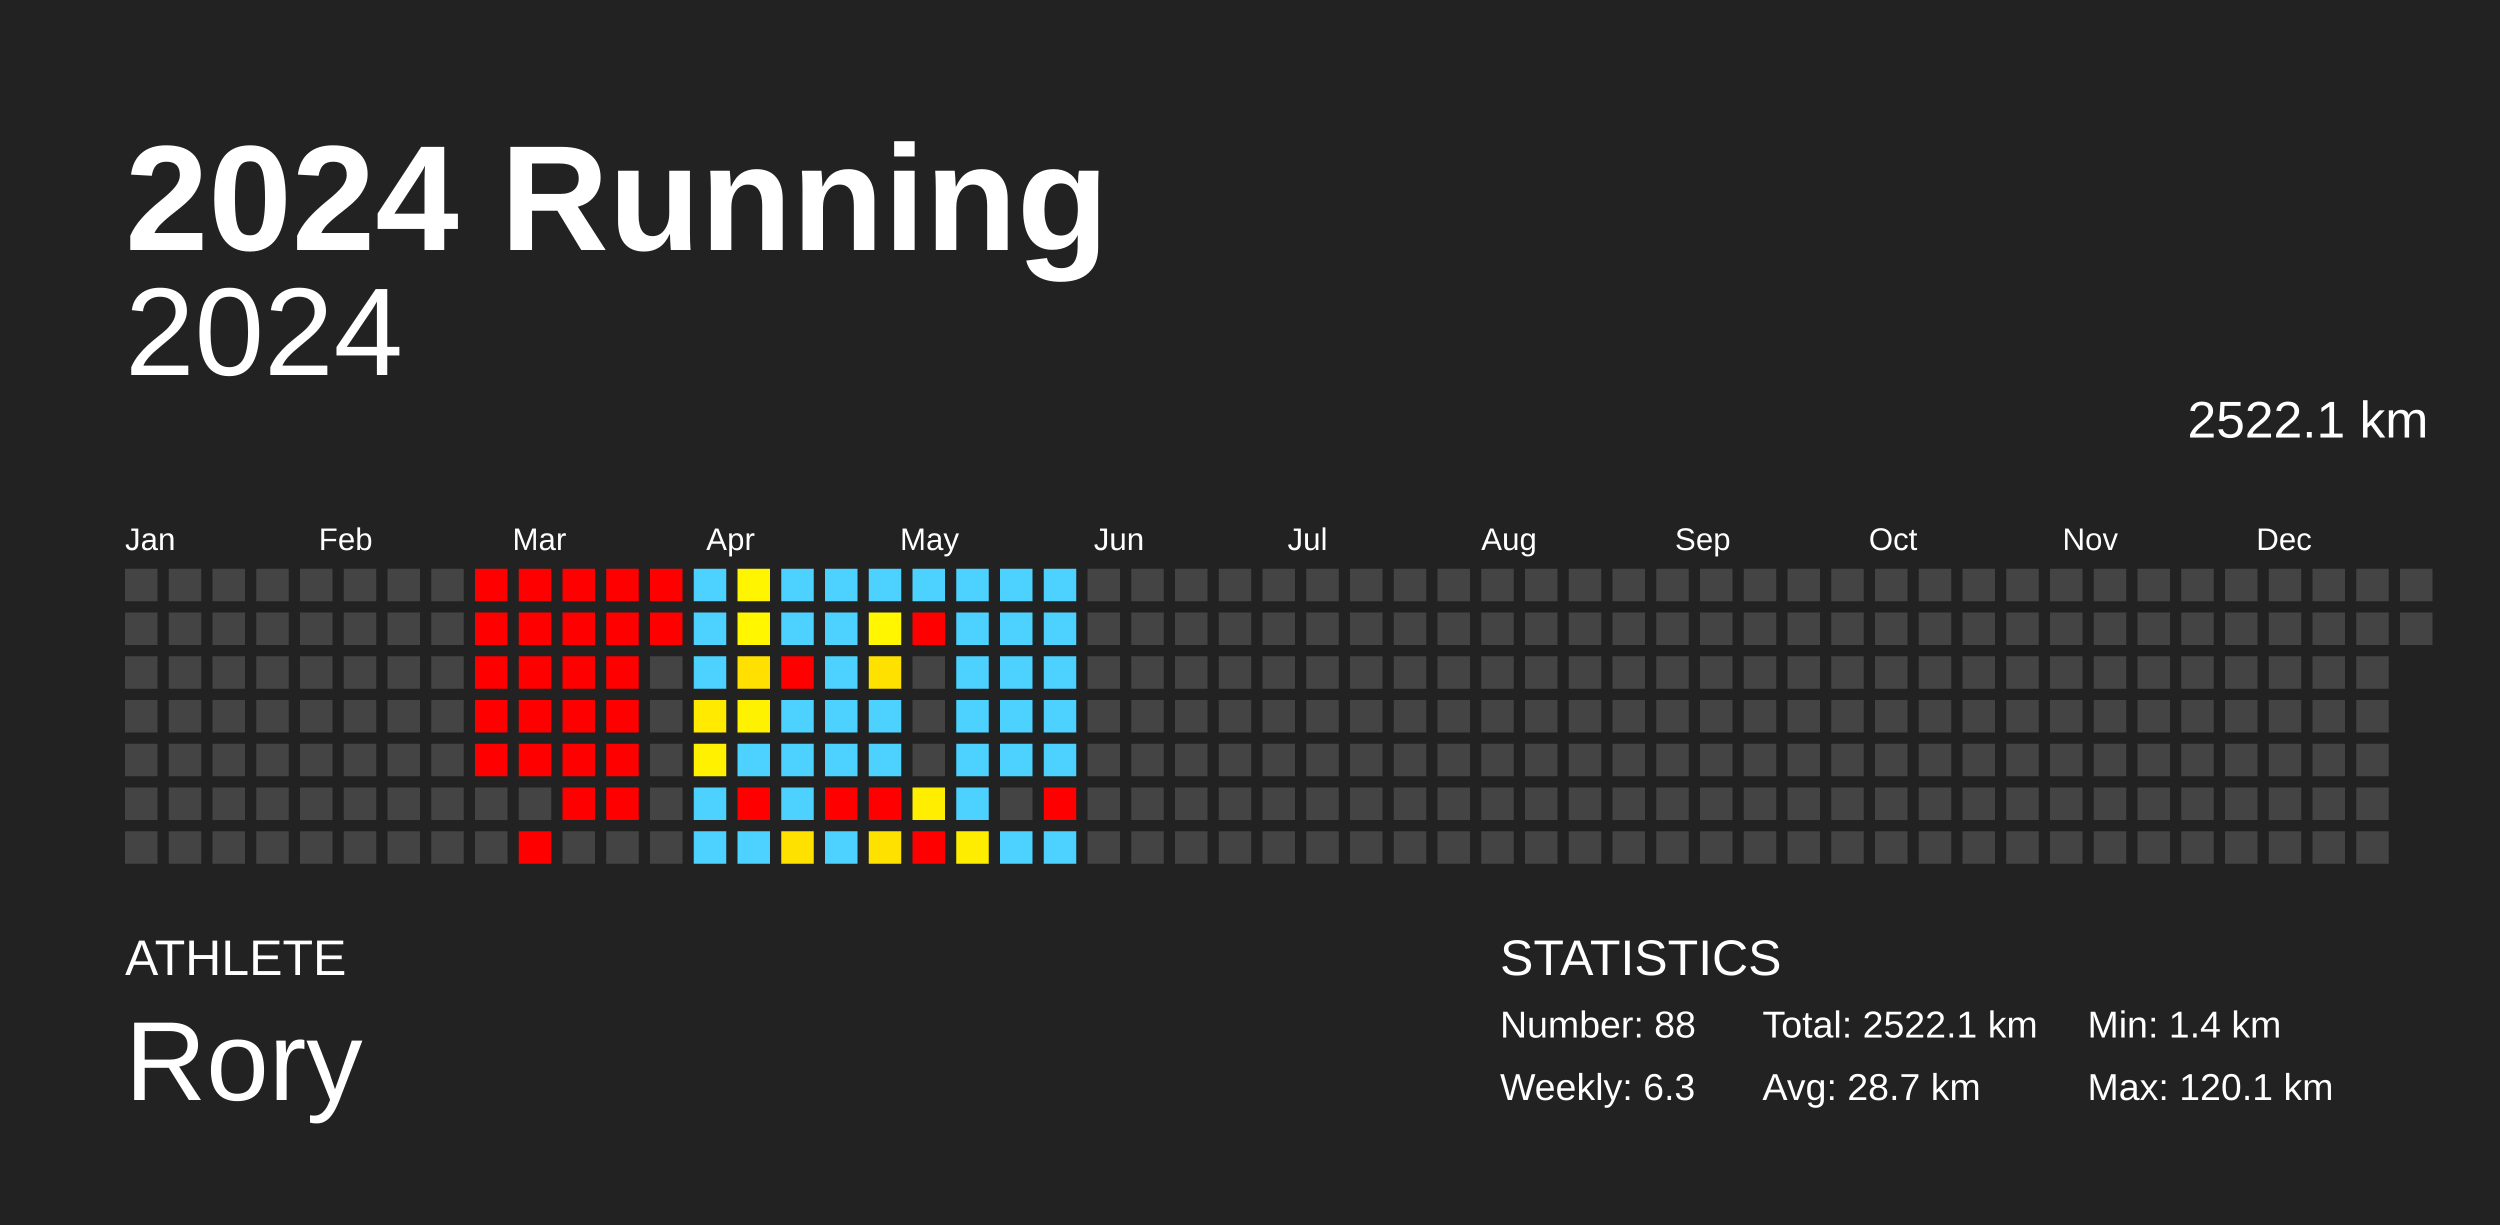
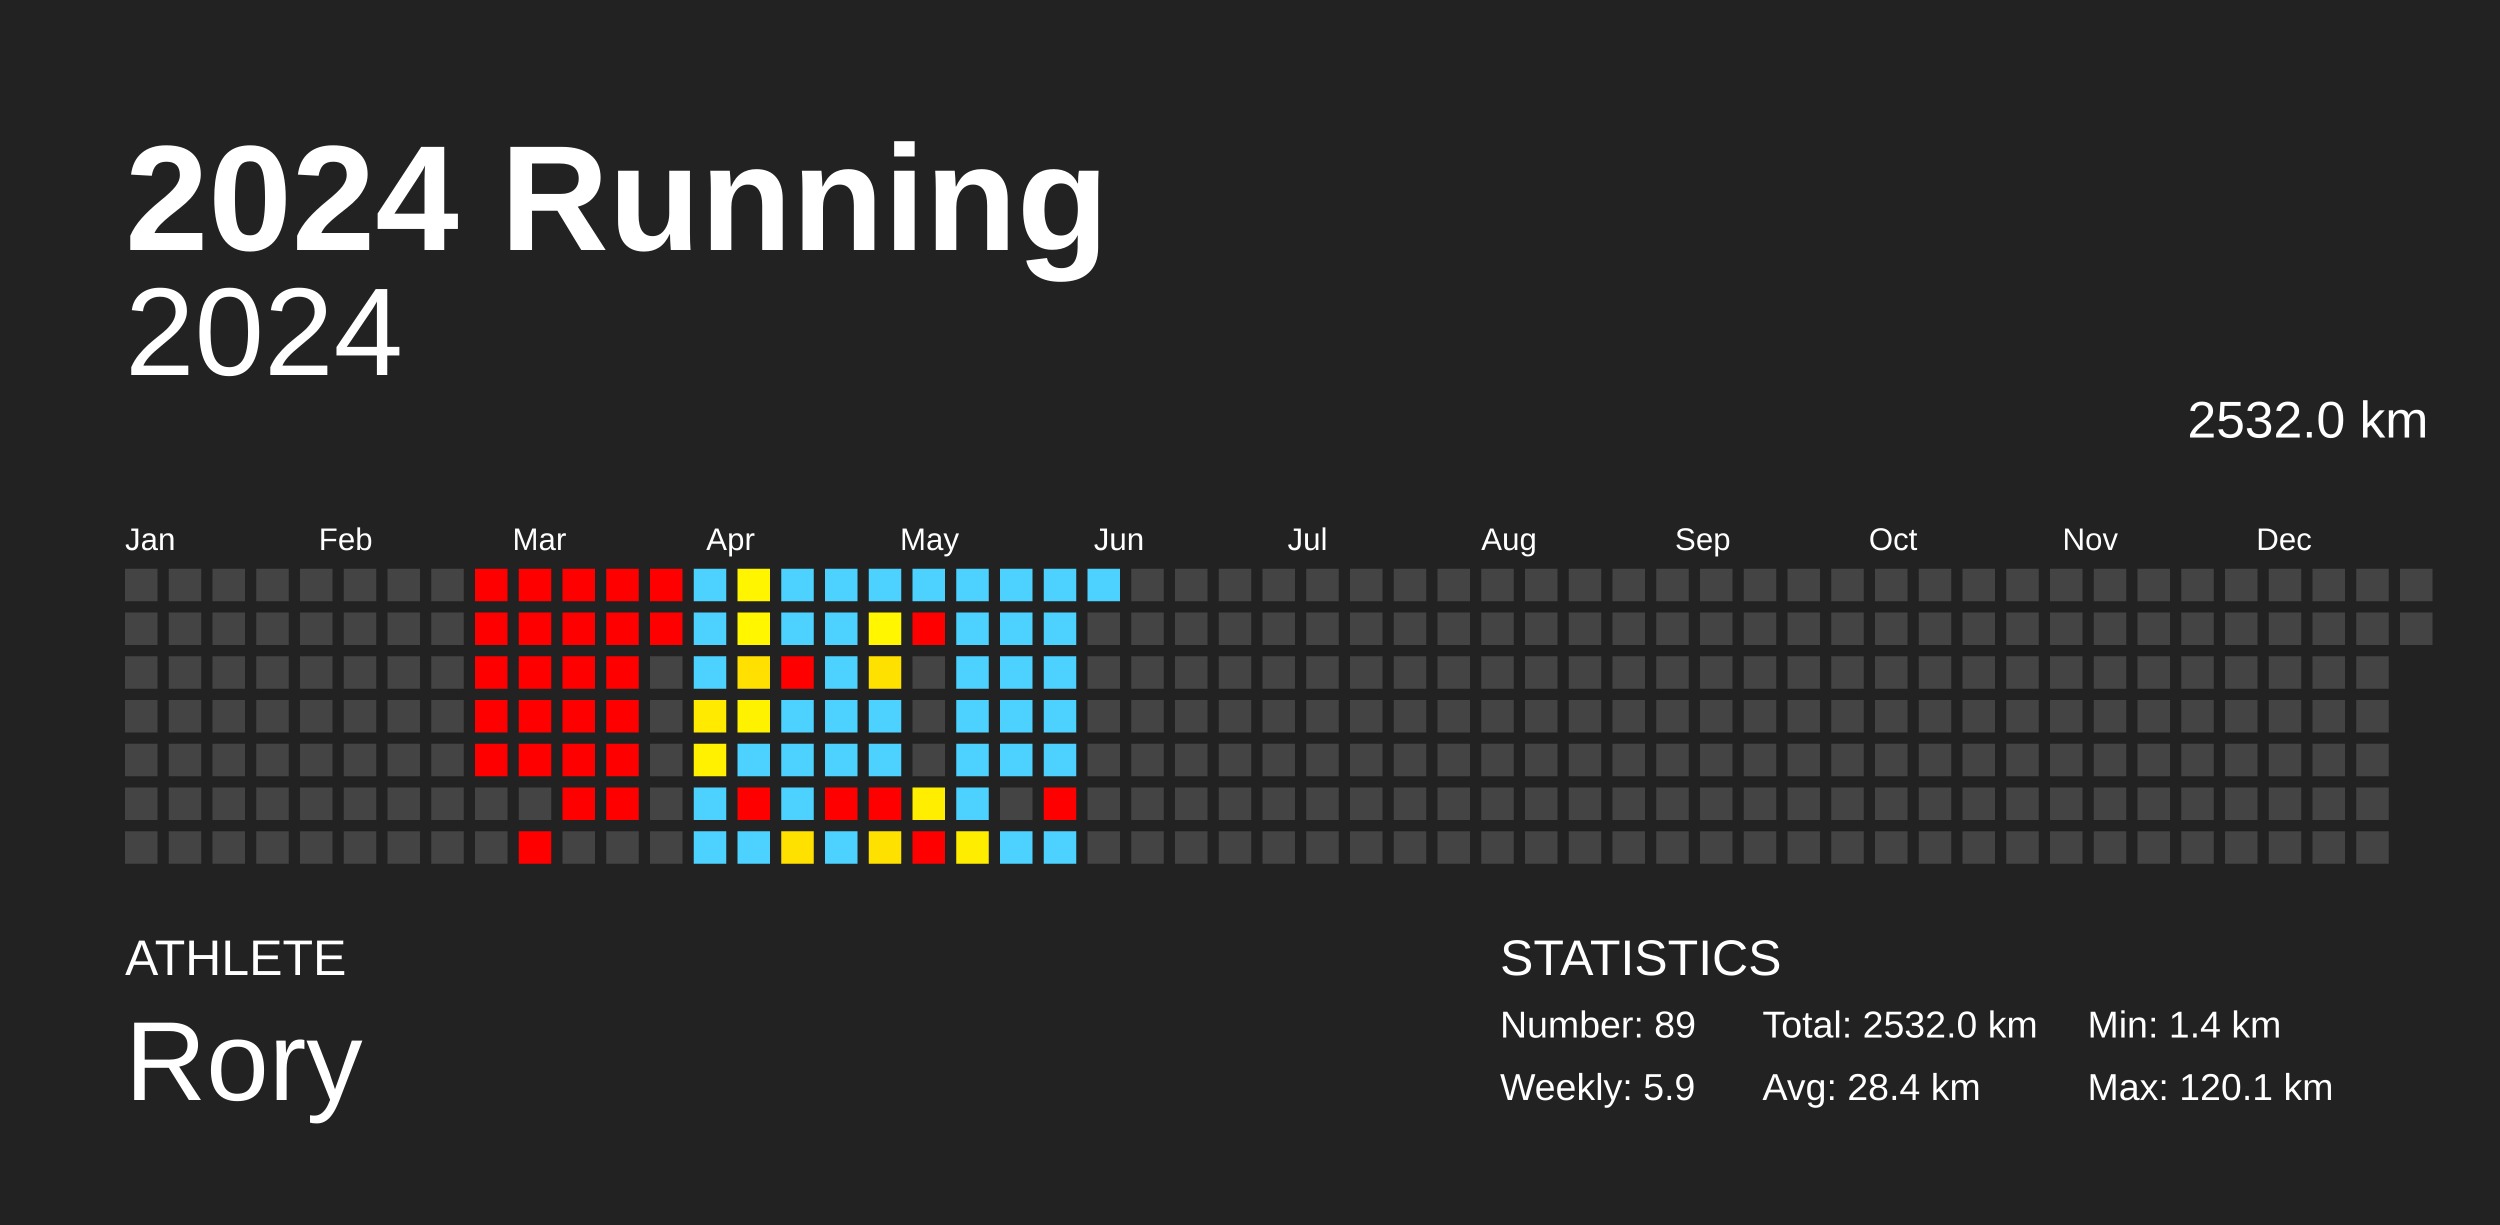
<svg xmlns="http://www.w3.org/2000/svg" baseProfile="full" height="98mm" version="1.1" viewBox="0,0,200,98" width="200mm">
  <defs />
  <rect fill="#222222" height="98" width="200" x="0" y="0" />
  <text fill="#FFFFFF" style="font-size:12px; font-family:Arial; font-weight:bold;" x="10" y="20">2024 Running</text>
  <text fill="#FFFFFF" style="font-size:4px; font-family:Arial" x="10" y="78">ATHLETE</text>
  <text fill="#FFFFFF" style="font-size:9px; font-family:Arial" x="10" y="88">Rory</text>
  <text fill="#FFFFFF" style="font-size:4px; font-family:Arial" x="120" y="78">STATISTICS</text>
-   <text fill="#FFFFFF" style="font-size:3px; font-family:Arial" x="120" y="83">Number: 88</text>
-   <text fill="#FFFFFF" style="font-size:3px; font-family:Arial" x="120" y="88">Weekly: 6.3</text>
-   <text fill="#FFFFFF" style="font-size:3px; font-family:Arial" x="141" y="83">Total: 2522.1 km</text>
-   <text fill="#FFFFFF" style="font-size:3px; font-family:Arial" x="141" y="88">Avg: 28.7 km</text>
+   <text fill="#FFFFFF" style="font-size:3px; font-family:Arial" x="120" y="83">Number: 89</text>
+   <text fill="#FFFFFF" style="font-size:3px; font-family:Arial" x="120" y="88">Weekly: 5.9</text>
+   <text fill="#FFFFFF" style="font-size:3px; font-family:Arial" x="141" y="83">Total: 2532.0 km</text>
+   <text fill="#FFFFFF" style="font-size:3px; font-family:Arial" x="141" y="88">Avg: 28.4 km</text>
  <text fill="#FFFFFF" style="font-size:3px; font-family:Arial" x="167" y="83">Min: 1.4 km</text>
  <text fill="#FFFFFF" style="font-size:3px; font-family:Arial" x="167" y="88">Max: 120.1 km</text>
  <text alignment-baseline="hanging" fill="#FFFFFF" style="font-size:10.0px; font-family:Arial;" x="10" y="30">2024</text>
-   <text alignment-baseline="hanging" fill="#FFFFFF" style="font-size:4.125px; font-family:Arial;" x="175" y="35">2522.1 km</text>
+   <text alignment-baseline="hanging" fill="#FFFFFF" style="font-size:4.125px; font-family:Arial;" x="175" y="35">2532.0 km</text>
  <text fill="#FFFFFF" style="font-size:2.5px; font-family:Arial" x="10.0" y="44">Jan</text>
  <text fill="#FFFFFF" style="font-size:2.5px; font-family:Arial" x="25.5" y="44">Feb</text>
  <text fill="#FFFFFF" style="font-size:2.5px; font-family:Arial" x="41.0" y="44">Mar</text>
  <text fill="#FFFFFF" style="font-size:2.5px; font-family:Arial" x="56.5" y="44">Apr</text>
  <text fill="#FFFFFF" style="font-size:2.5px; font-family:Arial" x="72.0" y="44">May</text>
  <text fill="#FFFFFF" style="font-size:2.5px; font-family:Arial" x="87.5" y="44">Jun</text>
  <text fill="#FFFFFF" style="font-size:2.5px; font-family:Arial" x="103.0" y="44">Jul</text>
  <text fill="#FFFFFF" style="font-size:2.5px; font-family:Arial" x="118.5" y="44">Aug</text>
  <text fill="#FFFFFF" style="font-size:2.5px; font-family:Arial" x="134.0" y="44">Sep</text>
  <text fill="#FFFFFF" style="font-size:2.5px; font-family:Arial" x="149.5" y="44">Oct</text>
  <text fill="#FFFFFF" style="font-size:2.5px; font-family:Arial" x="165.0" y="44">Nov</text>
  <text fill="#FFFFFF" style="font-size:2.5px; font-family:Arial" x="180.5" y="44">Dec</text>
  <rect fill="#444444" height="2.6" width="2.6" x="10.0" y="45.5" />
  <rect fill="#444444" height="2.6" width="2.6" x="10.0" y="49.0" />
  <rect fill="#444444" height="2.6" width="2.6" x="10.0" y="52.5" />
  <rect fill="#444444" height="2.6" width="2.6" x="10.0" y="56.0" />
  <rect fill="#444444" height="2.6" width="2.6" x="10.0" y="59.5" />
  <rect fill="#444444" height="2.6" width="2.6" x="10.0" y="63.0" />
  <rect fill="#444444" height="2.6" width="2.6" x="10.0" y="66.5" />
  <rect fill="#444444" height="2.6" width="2.6" x="13.5" y="45.5" />
  <rect fill="#444444" height="2.6" width="2.6" x="13.5" y="49.0" />
  <rect fill="#444444" height="2.6" width="2.6" x="13.5" y="52.5" />
  <rect fill="#444444" height="2.6" width="2.6" x="13.5" y="56.0" />
  <rect fill="#444444" height="2.6" width="2.6" x="13.5" y="59.5" />
  <rect fill="#444444" height="2.6" width="2.6" x="13.5" y="63.0" />
  <rect fill="#444444" height="2.6" width="2.6" x="13.5" y="66.5" />
  <rect fill="#444444" height="2.6" width="2.6" x="17.0" y="45.5" />
  <rect fill="#444444" height="2.6" width="2.6" x="17.0" y="49.0" />
  <rect fill="#444444" height="2.6" width="2.6" x="17.0" y="52.5" />
  <rect fill="#444444" height="2.6" width="2.6" x="17.0" y="56.0" />
  <rect fill="#444444" height="2.6" width="2.6" x="17.0" y="59.5" />
  <rect fill="#444444" height="2.6" width="2.6" x="17.0" y="63.0" />
  <rect fill="#444444" height="2.6" width="2.6" x="17.0" y="66.5" />
  <rect fill="#444444" height="2.6" width="2.6" x="20.5" y="45.5" />
  <rect fill="#444444" height="2.6" width="2.6" x="20.5" y="49.0" />
  <rect fill="#444444" height="2.6" width="2.6" x="20.5" y="52.5" />
  <rect fill="#444444" height="2.6" width="2.6" x="20.5" y="56.0" />
  <rect fill="#444444" height="2.6" width="2.6" x="20.5" y="59.5" />
  <rect fill="#444444" height="2.6" width="2.6" x="20.5" y="63.0" />
  <rect fill="#444444" height="2.6" width="2.6" x="20.5" y="66.5" />
  <rect fill="#444444" height="2.6" width="2.6" x="24.0" y="45.5" />
  <rect fill="#444444" height="2.6" width="2.6" x="24.0" y="49.0" />
  <rect fill="#444444" height="2.6" width="2.6" x="24.0" y="52.5" />
  <rect fill="#444444" height="2.6" width="2.6" x="24.0" y="56.0" />
  <rect fill="#444444" height="2.6" width="2.6" x="24.0" y="59.5" />
  <rect fill="#444444" height="2.6" width="2.6" x="24.0" y="63.0" />
  <rect fill="#444444" height="2.6" width="2.6" x="24.0" y="66.5" />
  <rect fill="#444444" height="2.6" width="2.6" x="27.5" y="45.5" />
  <rect fill="#444444" height="2.6" width="2.6" x="27.5" y="49.0" />
  <rect fill="#444444" height="2.6" width="2.6" x="27.5" y="52.5" />
  <rect fill="#444444" height="2.6" width="2.6" x="27.5" y="56.0" />
  <rect fill="#444444" height="2.6" width="2.6" x="27.5" y="59.5" />
  <rect fill="#444444" height="2.6" width="2.6" x="27.5" y="63.0" />
  <rect fill="#444444" height="2.6" width="2.6" x="27.5" y="66.5" />
  <rect fill="#444444" height="2.6" width="2.6" x="31.0" y="45.5" />
  <rect fill="#444444" height="2.6" width="2.6" x="31.0" y="49.0" />
  <rect fill="#444444" height="2.6" width="2.6" x="31.0" y="52.5" />
  <rect fill="#444444" height="2.6" width="2.6" x="31.0" y="56.0" />
  <rect fill="#444444" height="2.6" width="2.6" x="31.0" y="59.5" />
  <rect fill="#444444" height="2.6" width="2.6" x="31.0" y="63.0" />
  <rect fill="#444444" height="2.6" width="2.6" x="31.0" y="66.5" />
  <rect fill="#444444" height="2.6" width="2.6" x="34.5" y="45.5" />
  <rect fill="#444444" height="2.6" width="2.6" x="34.5" y="49.0" />
  <rect fill="#444444" height="2.6" width="2.6" x="34.5" y="52.5" />
  <rect fill="#444444" height="2.6" width="2.6" x="34.5" y="56.0" />
  <rect fill="#444444" height="2.6" width="2.6" x="34.5" y="59.5" />
  <rect fill="#444444" height="2.6" width="2.6" x="34.5" y="63.0" />
  <rect fill="#444444" height="2.6" width="2.6" x="34.5" y="66.5" />
  <rect fill="red" height="2.6" width="2.6" x="38.0" y="45.5" />
  <rect fill="red" height="2.6" width="2.6" x="38.0" y="49.0" />
  <rect fill="red" height="2.6" width="2.6" x="38.0" y="52.5" />
  <rect fill="red" height="2.6" width="2.6" x="38.0" y="56.0" />
  <rect fill="red" height="2.6" width="2.6" x="38.0" y="59.5" />
  <rect fill="#444444" height="2.6" width="2.6" x="38.0" y="63.0" />
  <rect fill="#444444" height="2.6" width="2.6" x="38.0" y="66.5" />
  <rect fill="red" height="2.6" width="2.6" x="41.5" y="45.5" />
  <rect fill="red" height="2.6" width="2.6" x="41.5" y="49.0" />
  <rect fill="red" height="2.6" width="2.6" x="41.5" y="52.5" />
  <rect fill="red" height="2.6" width="2.6" x="41.5" y="56.0" />
  <rect fill="red" height="2.6" width="2.6" x="41.5" y="59.5" />
  <rect fill="#444444" height="2.6" width="2.6" x="41.5" y="63.0" />
  <rect fill="red" height="2.6" width="2.6" x="41.5" y="66.5" />
  <rect fill="red" height="2.6" width="2.6" x="45.0" y="45.5" />
  <rect fill="red" height="2.6" width="2.6" x="45.0" y="49.0" />
  <rect fill="red" height="2.6" width="2.6" x="45.0" y="52.5" />
  <rect fill="red" height="2.6" width="2.6" x="45.0" y="56.0" />
  <rect fill="red" height="2.6" width="2.6" x="45.0" y="59.5" />
  <rect fill="red" height="2.6" width="2.6" x="45.0" y="63.0" />
  <rect fill="#444444" height="2.6" width="2.6" x="45.0" y="66.5" />
  <rect fill="red" height="2.6" width="2.6" x="48.5" y="45.5" />
  <rect fill="red" height="2.6" width="2.6" x="48.5" y="49.0" />
  <rect fill="red" height="2.6" width="2.6" x="48.5" y="52.5" />
  <rect fill="red" height="2.6" width="2.6" x="48.5" y="56.0" />
  <rect fill="red" height="2.6" width="2.6" x="48.5" y="59.5" />
  <rect fill="red" height="2.6" width="2.6" x="48.5" y="63.0" />
  <rect fill="#444444" height="2.6" width="2.6" x="48.5" y="66.5" />
  <rect fill="red" height="2.6" width="2.6" x="52.0" y="45.5" />
  <rect fill="red" height="2.6" width="2.6" x="52.0" y="49.0" />
  <rect fill="#444444" height="2.6" width="2.6" x="52.0" y="52.5" />
  <rect fill="#444444" height="2.6" width="2.6" x="52.0" y="56.0" />
  <rect fill="#444444" height="2.6" width="2.6" x="52.0" y="59.5" />
  <rect fill="#444444" height="2.6" width="2.6" x="52.0" y="63.0" />
  <rect fill="#444444" height="2.6" width="2.6" x="52.0" y="66.5" />
  <rect fill="#4dd2ff" height="2.6" width="2.6" x="55.5" y="45.5" />
  <rect fill="#4dd2ff" height="2.6" width="2.6" x="55.5" y="49.0" />
  <rect fill="#4dd2ff" height="2.6" width="2.6" x="55.5" y="52.5" />
  <rect fill="#ffea00" height="2.6" width="2.6" x="55.5" y="56.0" />
  <rect fill="#fff100" height="2.6" width="2.6" x="55.5" y="59.5" />
  <rect fill="#4dd2ff" height="2.6" width="2.6" x="55.5" y="63.0" />
  <rect fill="#4dd2ff" height="2.6" width="2.6" x="55.5" y="66.5" />
  <rect fill="#fff500" height="2.6" width="2.6" x="59.0" y="45.5" />
  <rect fill="#fff600" height="2.6" width="2.6" x="59.0" y="49.0" />
  <rect fill="#ffe000" height="2.6" width="2.6" x="59.0" y="52.5" />
  <rect fill="#fff200" height="2.6" width="2.6" x="59.0" y="56.0" />
  <rect fill="#4dd2ff" height="2.6" width="2.6" x="59.0" y="59.5" />
  <rect fill="red" height="2.6" width="2.6" x="59.0" y="63.0" />
  <rect fill="#4dd2ff" height="2.6" width="2.6" x="59.0" y="66.5" />
  <rect fill="#4dd2ff" height="2.6" width="2.6" x="62.5" y="45.5" />
  <rect fill="#4dd2ff" height="2.6" width="2.6" x="62.5" y="49.0" />
  <rect fill="red" height="2.6" width="2.6" x="62.5" y="52.5" />
  <rect fill="#4dd2ff" height="2.6" width="2.6" x="62.5" y="56.0" />
  <rect fill="#4dd2ff" height="2.6" width="2.6" x="62.5" y="59.5" />
  <rect fill="#4dd2ff" height="2.6" width="2.6" x="62.5" y="63.0" />
  <rect fill="#ffe100" height="2.6" width="2.6" x="62.5" y="66.5" />
  <rect fill="#4dd2ff" height="2.6" width="2.6" x="66.0" y="45.5" />
  <rect fill="#4dd2ff" height="2.6" width="2.6" x="66.0" y="49.0" />
  <rect fill="#4dd2ff" height="2.6" width="2.6" x="66.0" y="52.5" />
  <rect fill="#4dd2ff" height="2.6" width="2.6" x="66.0" y="56.0" />
  <rect fill="#4dd2ff" height="2.6" width="2.6" x="66.0" y="59.5" />
  <rect fill="red" height="2.6" width="2.6" x="66.0" y="63.0" />
  <rect fill="#4dd2ff" height="2.6" width="2.6" x="66.0" y="66.5" />
  <rect fill="#4dd2ff" height="2.6" width="2.6" x="69.5" y="45.5" />
  <rect fill="#fff600" height="2.6" width="2.6" x="69.5" y="49.0" />
  <rect fill="#ffe100" height="2.6" width="2.6" x="69.5" y="52.5" />
  <rect fill="#4dd2ff" height="2.6" width="2.6" x="69.5" y="56.0" />
  <rect fill="#4dd2ff" height="2.6" width="2.6" x="69.5" y="59.5" />
  <rect fill="red" height="2.6" width="2.6" x="69.5" y="63.0" />
  <rect fill="#ffe100" height="2.6" width="2.6" x="69.5" y="66.5" />
  <rect fill="#4dd2ff" height="2.6" width="2.6" x="73.0" y="45.5" />
  <rect fill="red" height="2.6" width="2.6" x="73.0" y="49.0" />
  <rect fill="#444444" height="2.6" width="2.6" x="73.0" y="52.5" />
  <rect fill="#444444" height="2.6" width="2.6" x="73.0" y="56.0" />
  <rect fill="#444444" height="2.6" width="2.6" x="73.0" y="59.5" />
  <rect fill="#ffee00" height="2.6" width="2.6" x="73.0" y="63.0" />
  <rect fill="red" height="2.6" width="2.6" x="73.0" y="66.5" />
  <rect fill="#4dd2ff" height="2.6" width="2.6" x="76.5" y="45.5" />
  <rect fill="#4dd2ff" height="2.6" width="2.6" x="76.5" y="49.0" />
  <rect fill="#4dd2ff" height="2.6" width="2.6" x="76.5" y="52.5" />
  <rect fill="#4dd2ff" height="2.6" width="2.6" x="76.5" y="56.0" />
  <rect fill="#4dd2ff" height="2.6" width="2.6" x="76.5" y="59.5" />
  <rect fill="#4dd2ff" height="2.6" width="2.6" x="76.5" y="63.0" />
  <rect fill="#ffed00" height="2.6" width="2.6" x="76.5" y="66.5" />
  <rect fill="#4dd2ff" height="2.6" width="2.6" x="80.0" y="45.5" />
  <rect fill="#4dd2ff" height="2.6" width="2.6" x="80.0" y="49.0" />
  <rect fill="#4dd2ff" height="2.6" width="2.6" x="80.0" y="52.5" />
  <rect fill="#4dd2ff" height="2.6" width="2.6" x="80.0" y="56.0" />
  <rect fill="#4dd2ff" height="2.6" width="2.6" x="80.0" y="59.5" />
  <rect fill="#444444" height="2.6" width="2.6" x="80.0" y="63.0" />
  <rect fill="#4dd2ff" height="2.6" width="2.6" x="80.0" y="66.5" />
  <rect fill="#4dd2ff" height="2.6" width="2.6" x="83.5" y="45.5" />
  <rect fill="#4dd2ff" height="2.6" width="2.6" x="83.5" y="49.0" />
  <rect fill="#4dd2ff" height="2.6" width="2.6" x="83.5" y="52.5" />
  <rect fill="#4dd2ff" height="2.6" width="2.6" x="83.5" y="56.0" />
  <rect fill="#4dd2ff" height="2.6" width="2.6" x="83.5" y="59.5" />
  <rect fill="red" height="2.6" width="2.6" x="83.5" y="63.0" />
  <rect fill="#4dd2ff" height="2.6" width="2.6" x="83.5" y="66.5" />
-   <rect fill="#444444" height="2.6" width="2.6" x="87.0" y="45.5" />
+   <rect fill="#4dd2ff" height="2.6" width="2.6" x="87.0" y="45.5" />
  <rect fill="#444444" height="2.6" width="2.6" x="87.0" y="49.0" />
  <rect fill="#444444" height="2.6" width="2.6" x="87.0" y="52.5" />
  <rect fill="#444444" height="2.6" width="2.6" x="87.0" y="56.0" />
  <rect fill="#444444" height="2.6" width="2.6" x="87.0" y="59.5" />
  <rect fill="#444444" height="2.6" width="2.6" x="87.0" y="63.0" />
  <rect fill="#444444" height="2.6" width="2.6" x="87.0" y="66.5" />
  <rect fill="#444444" height="2.6" width="2.6" x="90.5" y="45.5" />
  <rect fill="#444444" height="2.6" width="2.6" x="90.5" y="49.0" />
  <rect fill="#444444" height="2.6" width="2.6" x="90.5" y="52.5" />
  <rect fill="#444444" height="2.6" width="2.6" x="90.5" y="56.0" />
  <rect fill="#444444" height="2.6" width="2.6" x="90.5" y="59.5" />
  <rect fill="#444444" height="2.6" width="2.6" x="90.5" y="63.0" />
  <rect fill="#444444" height="2.6" width="2.6" x="90.5" y="66.5" />
  <rect fill="#444444" height="2.6" width="2.6" x="94.0" y="45.5" />
  <rect fill="#444444" height="2.6" width="2.6" x="94.0" y="49.0" />
  <rect fill="#444444" height="2.6" width="2.6" x="94.0" y="52.5" />
  <rect fill="#444444" height="2.6" width="2.6" x="94.0" y="56.0" />
  <rect fill="#444444" height="2.6" width="2.6" x="94.0" y="59.5" />
  <rect fill="#444444" height="2.6" width="2.6" x="94.0" y="63.0" />
  <rect fill="#444444" height="2.6" width="2.6" x="94.0" y="66.5" />
  <rect fill="#444444" height="2.6" width="2.6" x="97.5" y="45.5" />
  <rect fill="#444444" height="2.6" width="2.6" x="97.5" y="49.0" />
  <rect fill="#444444" height="2.6" width="2.6" x="97.5" y="52.5" />
  <rect fill="#444444" height="2.6" width="2.6" x="97.5" y="56.0" />
  <rect fill="#444444" height="2.6" width="2.6" x="97.5" y="59.5" />
  <rect fill="#444444" height="2.6" width="2.6" x="97.5" y="63.0" />
  <rect fill="#444444" height="2.6" width="2.6" x="97.5" y="66.5" />
  <rect fill="#444444" height="2.6" width="2.6" x="101.0" y="45.5" />
  <rect fill="#444444" height="2.6" width="2.6" x="101.0" y="49.0" />
  <rect fill="#444444" height="2.6" width="2.6" x="101.0" y="52.5" />
  <rect fill="#444444" height="2.6" width="2.6" x="101.0" y="56.0" />
  <rect fill="#444444" height="2.6" width="2.6" x="101.0" y="59.5" />
  <rect fill="#444444" height="2.6" width="2.6" x="101.0" y="63.0" />
  <rect fill="#444444" height="2.6" width="2.6" x="101.0" y="66.5" />
  <rect fill="#444444" height="2.6" width="2.6" x="104.5" y="45.5" />
  <rect fill="#444444" height="2.6" width="2.6" x="104.5" y="49.0" />
  <rect fill="#444444" height="2.6" width="2.6" x="104.5" y="52.5" />
  <rect fill="#444444" height="2.6" width="2.6" x="104.5" y="56.0" />
  <rect fill="#444444" height="2.6" width="2.6" x="104.5" y="59.5" />
  <rect fill="#444444" height="2.6" width="2.6" x="104.5" y="63.0" />
  <rect fill="#444444" height="2.6" width="2.6" x="104.5" y="66.5" />
  <rect fill="#444444" height="2.6" width="2.6" x="108.0" y="45.5" />
  <rect fill="#444444" height="2.6" width="2.6" x="108.0" y="49.0" />
  <rect fill="#444444" height="2.6" width="2.6" x="108.0" y="52.5" />
  <rect fill="#444444" height="2.6" width="2.6" x="108.0" y="56.0" />
  <rect fill="#444444" height="2.6" width="2.6" x="108.0" y="59.5" />
  <rect fill="#444444" height="2.6" width="2.6" x="108.0" y="63.0" />
  <rect fill="#444444" height="2.6" width="2.6" x="108.0" y="66.5" />
  <rect fill="#444444" height="2.6" width="2.6" x="111.5" y="45.5" />
  <rect fill="#444444" height="2.6" width="2.6" x="111.5" y="49.0" />
  <rect fill="#444444" height="2.6" width="2.6" x="111.5" y="52.5" />
  <rect fill="#444444" height="2.6" width="2.6" x="111.5" y="56.0" />
  <rect fill="#444444" height="2.6" width="2.6" x="111.5" y="59.5" />
  <rect fill="#444444" height="2.6" width="2.6" x="111.5" y="63.0" />
  <rect fill="#444444" height="2.6" width="2.6" x="111.5" y="66.5" />
  <rect fill="#444444" height="2.6" width="2.6" x="115.0" y="45.5" />
  <rect fill="#444444" height="2.6" width="2.6" x="115.0" y="49.0" />
  <rect fill="#444444" height="2.6" width="2.6" x="115.0" y="52.5" />
  <rect fill="#444444" height="2.6" width="2.6" x="115.0" y="56.0" />
  <rect fill="#444444" height="2.6" width="2.6" x="115.0" y="59.5" />
  <rect fill="#444444" height="2.6" width="2.6" x="115.0" y="63.0" />
  <rect fill="#444444" height="2.6" width="2.6" x="115.0" y="66.5" />
  <rect fill="#444444" height="2.6" width="2.6" x="118.5" y="45.5" />
  <rect fill="#444444" height="2.6" width="2.6" x="118.5" y="49.0" />
  <rect fill="#444444" height="2.6" width="2.6" x="118.5" y="52.5" />
  <rect fill="#444444" height="2.6" width="2.6" x="118.5" y="56.0" />
  <rect fill="#444444" height="2.6" width="2.6" x="118.5" y="59.5" />
  <rect fill="#444444" height="2.6" width="2.6" x="118.5" y="63.0" />
  <rect fill="#444444" height="2.6" width="2.6" x="118.5" y="66.5" />
  <rect fill="#444444" height="2.6" width="2.6" x="122.0" y="45.5" />
  <rect fill="#444444" height="2.6" width="2.6" x="122.0" y="49.0" />
  <rect fill="#444444" height="2.6" width="2.6" x="122.0" y="52.5" />
  <rect fill="#444444" height="2.6" width="2.6" x="122.0" y="56.0" />
  <rect fill="#444444" height="2.6" width="2.6" x="122.0" y="59.5" />
  <rect fill="#444444" height="2.6" width="2.6" x="122.0" y="63.0" />
  <rect fill="#444444" height="2.6" width="2.6" x="122.0" y="66.5" />
  <rect fill="#444444" height="2.6" width="2.6" x="125.5" y="45.5" />
  <rect fill="#444444" height="2.6" width="2.6" x="125.5" y="49.0" />
  <rect fill="#444444" height="2.6" width="2.6" x="125.5" y="52.5" />
  <rect fill="#444444" height="2.6" width="2.6" x="125.5" y="56.0" />
  <rect fill="#444444" height="2.6" width="2.6" x="125.5" y="59.5" />
  <rect fill="#444444" height="2.6" width="2.6" x="125.5" y="63.0" />
  <rect fill="#444444" height="2.6" width="2.6" x="125.5" y="66.5" />
  <rect fill="#444444" height="2.6" width="2.6" x="129.0" y="45.5" />
  <rect fill="#444444" height="2.6" width="2.6" x="129.0" y="49.0" />
  <rect fill="#444444" height="2.6" width="2.6" x="129.0" y="52.5" />
  <rect fill="#444444" height="2.6" width="2.6" x="129.0" y="56.0" />
  <rect fill="#444444" height="2.6" width="2.6" x="129.0" y="59.5" />
  <rect fill="#444444" height="2.6" width="2.6" x="129.0" y="63.0" />
  <rect fill="#444444" height="2.6" width="2.6" x="129.0" y="66.5" />
  <rect fill="#444444" height="2.6" width="2.6" x="132.5" y="45.5" />
  <rect fill="#444444" height="2.6" width="2.6" x="132.5" y="49.0" />
  <rect fill="#444444" height="2.6" width="2.6" x="132.5" y="52.5" />
  <rect fill="#444444" height="2.6" width="2.6" x="132.5" y="56.0" />
  <rect fill="#444444" height="2.6" width="2.6" x="132.5" y="59.5" />
  <rect fill="#444444" height="2.6" width="2.6" x="132.5" y="63.0" />
  <rect fill="#444444" height="2.6" width="2.6" x="132.5" y="66.5" />
  <rect fill="#444444" height="2.6" width="2.6" x="136.0" y="45.5" />
  <rect fill="#444444" height="2.6" width="2.6" x="136.0" y="49.0" />
  <rect fill="#444444" height="2.6" width="2.6" x="136.0" y="52.5" />
  <rect fill="#444444" height="2.6" width="2.6" x="136.0" y="56.0" />
  <rect fill="#444444" height="2.6" width="2.6" x="136.0" y="59.5" />
  <rect fill="#444444" height="2.6" width="2.6" x="136.0" y="63.0" />
  <rect fill="#444444" height="2.6" width="2.6" x="136.0" y="66.5" />
  <rect fill="#444444" height="2.6" width="2.6" x="139.5" y="45.5" />
  <rect fill="#444444" height="2.6" width="2.6" x="139.5" y="49.0" />
  <rect fill="#444444" height="2.6" width="2.6" x="139.5" y="52.5" />
  <rect fill="#444444" height="2.6" width="2.6" x="139.5" y="56.0" />
  <rect fill="#444444" height="2.6" width="2.6" x="139.5" y="59.5" />
  <rect fill="#444444" height="2.6" width="2.6" x="139.5" y="63.0" />
  <rect fill="#444444" height="2.6" width="2.6" x="139.5" y="66.5" />
  <rect fill="#444444" height="2.6" width="2.6" x="143.0" y="45.5" />
  <rect fill="#444444" height="2.6" width="2.6" x="143.0" y="49.0" />
  <rect fill="#444444" height="2.6" width="2.6" x="143.0" y="52.5" />
  <rect fill="#444444" height="2.6" width="2.6" x="143.0" y="56.0" />
  <rect fill="#444444" height="2.6" width="2.6" x="143.0" y="59.5" />
  <rect fill="#444444" height="2.6" width="2.6" x="143.0" y="63.0" />
  <rect fill="#444444" height="2.6" width="2.6" x="143.0" y="66.5" />
  <rect fill="#444444" height="2.6" width="2.6" x="146.5" y="45.5" />
  <rect fill="#444444" height="2.6" width="2.6" x="146.5" y="49.0" />
  <rect fill="#444444" height="2.6" width="2.6" x="146.5" y="52.5" />
  <rect fill="#444444" height="2.6" width="2.6" x="146.5" y="56.0" />
  <rect fill="#444444" height="2.6" width="2.6" x="146.5" y="59.5" />
  <rect fill="#444444" height="2.6" width="2.6" x="146.5" y="63.0" />
  <rect fill="#444444" height="2.6" width="2.6" x="146.5" y="66.5" />
  <rect fill="#444444" height="2.6" width="2.6" x="150.0" y="45.5" />
  <rect fill="#444444" height="2.6" width="2.6" x="150.0" y="49.0" />
  <rect fill="#444444" height="2.6" width="2.6" x="150.0" y="52.5" />
  <rect fill="#444444" height="2.6" width="2.6" x="150.0" y="56.0" />
  <rect fill="#444444" height="2.6" width="2.6" x="150.0" y="59.5" />
  <rect fill="#444444" height="2.6" width="2.6" x="150.0" y="63.0" />
  <rect fill="#444444" height="2.6" width="2.6" x="150.0" y="66.5" />
  <rect fill="#444444" height="2.6" width="2.6" x="153.5" y="45.5" />
  <rect fill="#444444" height="2.6" width="2.6" x="153.5" y="49.0" />
  <rect fill="#444444" height="2.6" width="2.6" x="153.5" y="52.5" />
  <rect fill="#444444" height="2.6" width="2.6" x="153.5" y="56.0" />
  <rect fill="#444444" height="2.6" width="2.6" x="153.5" y="59.5" />
  <rect fill="#444444" height="2.6" width="2.6" x="153.5" y="63.0" />
  <rect fill="#444444" height="2.6" width="2.6" x="153.5" y="66.5" />
  <rect fill="#444444" height="2.6" width="2.6" x="157.0" y="45.5" />
  <rect fill="#444444" height="2.6" width="2.6" x="157.0" y="49.0" />
  <rect fill="#444444" height="2.6" width="2.6" x="157.0" y="52.5" />
  <rect fill="#444444" height="2.6" width="2.6" x="157.0" y="56.0" />
  <rect fill="#444444" height="2.6" width="2.6" x="157.0" y="59.5" />
  <rect fill="#444444" height="2.6" width="2.6" x="157.0" y="63.0" />
  <rect fill="#444444" height="2.6" width="2.6" x="157.0" y="66.5" />
  <rect fill="#444444" height="2.6" width="2.6" x="160.5" y="45.5" />
  <rect fill="#444444" height="2.6" width="2.6" x="160.5" y="49.0" />
  <rect fill="#444444" height="2.6" width="2.6" x="160.5" y="52.5" />
  <rect fill="#444444" height="2.6" width="2.6" x="160.5" y="56.0" />
  <rect fill="#444444" height="2.6" width="2.6" x="160.5" y="59.5" />
  <rect fill="#444444" height="2.6" width="2.6" x="160.5" y="63.0" />
  <rect fill="#444444" height="2.6" width="2.6" x="160.5" y="66.5" />
  <rect fill="#444444" height="2.6" width="2.6" x="164.0" y="45.5" />
  <rect fill="#444444" height="2.6" width="2.6" x="164.0" y="49.0" />
  <rect fill="#444444" height="2.6" width="2.6" x="164.0" y="52.5" />
  <rect fill="#444444" height="2.6" width="2.6" x="164.0" y="56.0" />
  <rect fill="#444444" height="2.6" width="2.6" x="164.0" y="59.5" />
  <rect fill="#444444" height="2.6" width="2.6" x="164.0" y="63.0" />
  <rect fill="#444444" height="2.6" width="2.6" x="164.0" y="66.5" />
  <rect fill="#444444" height="2.6" width="2.6" x="167.5" y="45.5" />
  <rect fill="#444444" height="2.6" width="2.6" x="167.5" y="49.0" />
  <rect fill="#444444" height="2.6" width="2.6" x="167.5" y="52.5" />
  <rect fill="#444444" height="2.6" width="2.6" x="167.5" y="56.0" />
  <rect fill="#444444" height="2.6" width="2.6" x="167.5" y="59.5" />
  <rect fill="#444444" height="2.6" width="2.6" x="167.5" y="63.0" />
  <rect fill="#444444" height="2.6" width="2.6" x="167.5" y="66.5" />
  <rect fill="#444444" height="2.6" width="2.6" x="171.0" y="45.5" />
  <rect fill="#444444" height="2.6" width="2.6" x="171.0" y="49.0" />
  <rect fill="#444444" height="2.6" width="2.6" x="171.0" y="52.5" />
  <rect fill="#444444" height="2.6" width="2.6" x="171.0" y="56.0" />
  <rect fill="#444444" height="2.6" width="2.6" x="171.0" y="59.5" />
  <rect fill="#444444" height="2.6" width="2.6" x="171.0" y="63.0" />
  <rect fill="#444444" height="2.6" width="2.6" x="171.0" y="66.5" />
  <rect fill="#444444" height="2.6" width="2.6" x="174.5" y="45.5" />
  <rect fill="#444444" height="2.6" width="2.6" x="174.5" y="49.0" />
  <rect fill="#444444" height="2.6" width="2.6" x="174.5" y="52.5" />
  <rect fill="#444444" height="2.6" width="2.6" x="174.5" y="56.0" />
  <rect fill="#444444" height="2.6" width="2.6" x="174.5" y="59.5" />
  <rect fill="#444444" height="2.6" width="2.6" x="174.5" y="63.0" />
  <rect fill="#444444" height="2.6" width="2.6" x="174.5" y="66.5" />
  <rect fill="#444444" height="2.6" width="2.6" x="178.0" y="45.5" />
  <rect fill="#444444" height="2.6" width="2.6" x="178.0" y="49.0" />
  <rect fill="#444444" height="2.6" width="2.6" x="178.0" y="52.5" />
  <rect fill="#444444" height="2.6" width="2.6" x="178.0" y="56.0" />
  <rect fill="#444444" height="2.6" width="2.6" x="178.0" y="59.5" />
  <rect fill="#444444" height="2.6" width="2.6" x="178.0" y="63.0" />
  <rect fill="#444444" height="2.6" width="2.6" x="178.0" y="66.5" />
  <rect fill="#444444" height="2.6" width="2.6" x="181.5" y="45.5" />
  <rect fill="#444444" height="2.6" width="2.6" x="181.5" y="49.0" />
  <rect fill="#444444" height="2.6" width="2.6" x="181.5" y="52.5" />
  <rect fill="#444444" height="2.6" width="2.6" x="181.5" y="56.0" />
  <rect fill="#444444" height="2.6" width="2.6" x="181.5" y="59.5" />
  <rect fill="#444444" height="2.6" width="2.6" x="181.5" y="63.0" />
  <rect fill="#444444" height="2.6" width="2.6" x="181.5" y="66.5" />
  <rect fill="#444444" height="2.6" width="2.6" x="185.0" y="45.5" />
  <rect fill="#444444" height="2.6" width="2.6" x="185.0" y="49.0" />
  <rect fill="#444444" height="2.6" width="2.6" x="185.0" y="52.5" />
  <rect fill="#444444" height="2.6" width="2.6" x="185.0" y="56.0" />
  <rect fill="#444444" height="2.6" width="2.6" x="185.0" y="59.5" />
  <rect fill="#444444" height="2.6" width="2.6" x="185.0" y="63.0" />
  <rect fill="#444444" height="2.6" width="2.6" x="185.0" y="66.5" />
  <rect fill="#444444" height="2.6" width="2.6" x="188.5" y="45.5" />
  <rect fill="#444444" height="2.6" width="2.6" x="188.5" y="49.0" />
  <rect fill="#444444" height="2.6" width="2.6" x="188.5" y="52.5" />
  <rect fill="#444444" height="2.6" width="2.6" x="188.5" y="56.0" />
  <rect fill="#444444" height="2.6" width="2.6" x="188.5" y="59.5" />
  <rect fill="#444444" height="2.6" width="2.6" x="188.5" y="63.0" />
  <rect fill="#444444" height="2.6" width="2.6" x="188.5" y="66.5" />
  <rect fill="#444444" height="2.6" width="2.6" x="192.0" y="45.5" />
  <rect fill="#444444" height="2.6" width="2.6" x="192.0" y="49.0" />
</svg>
